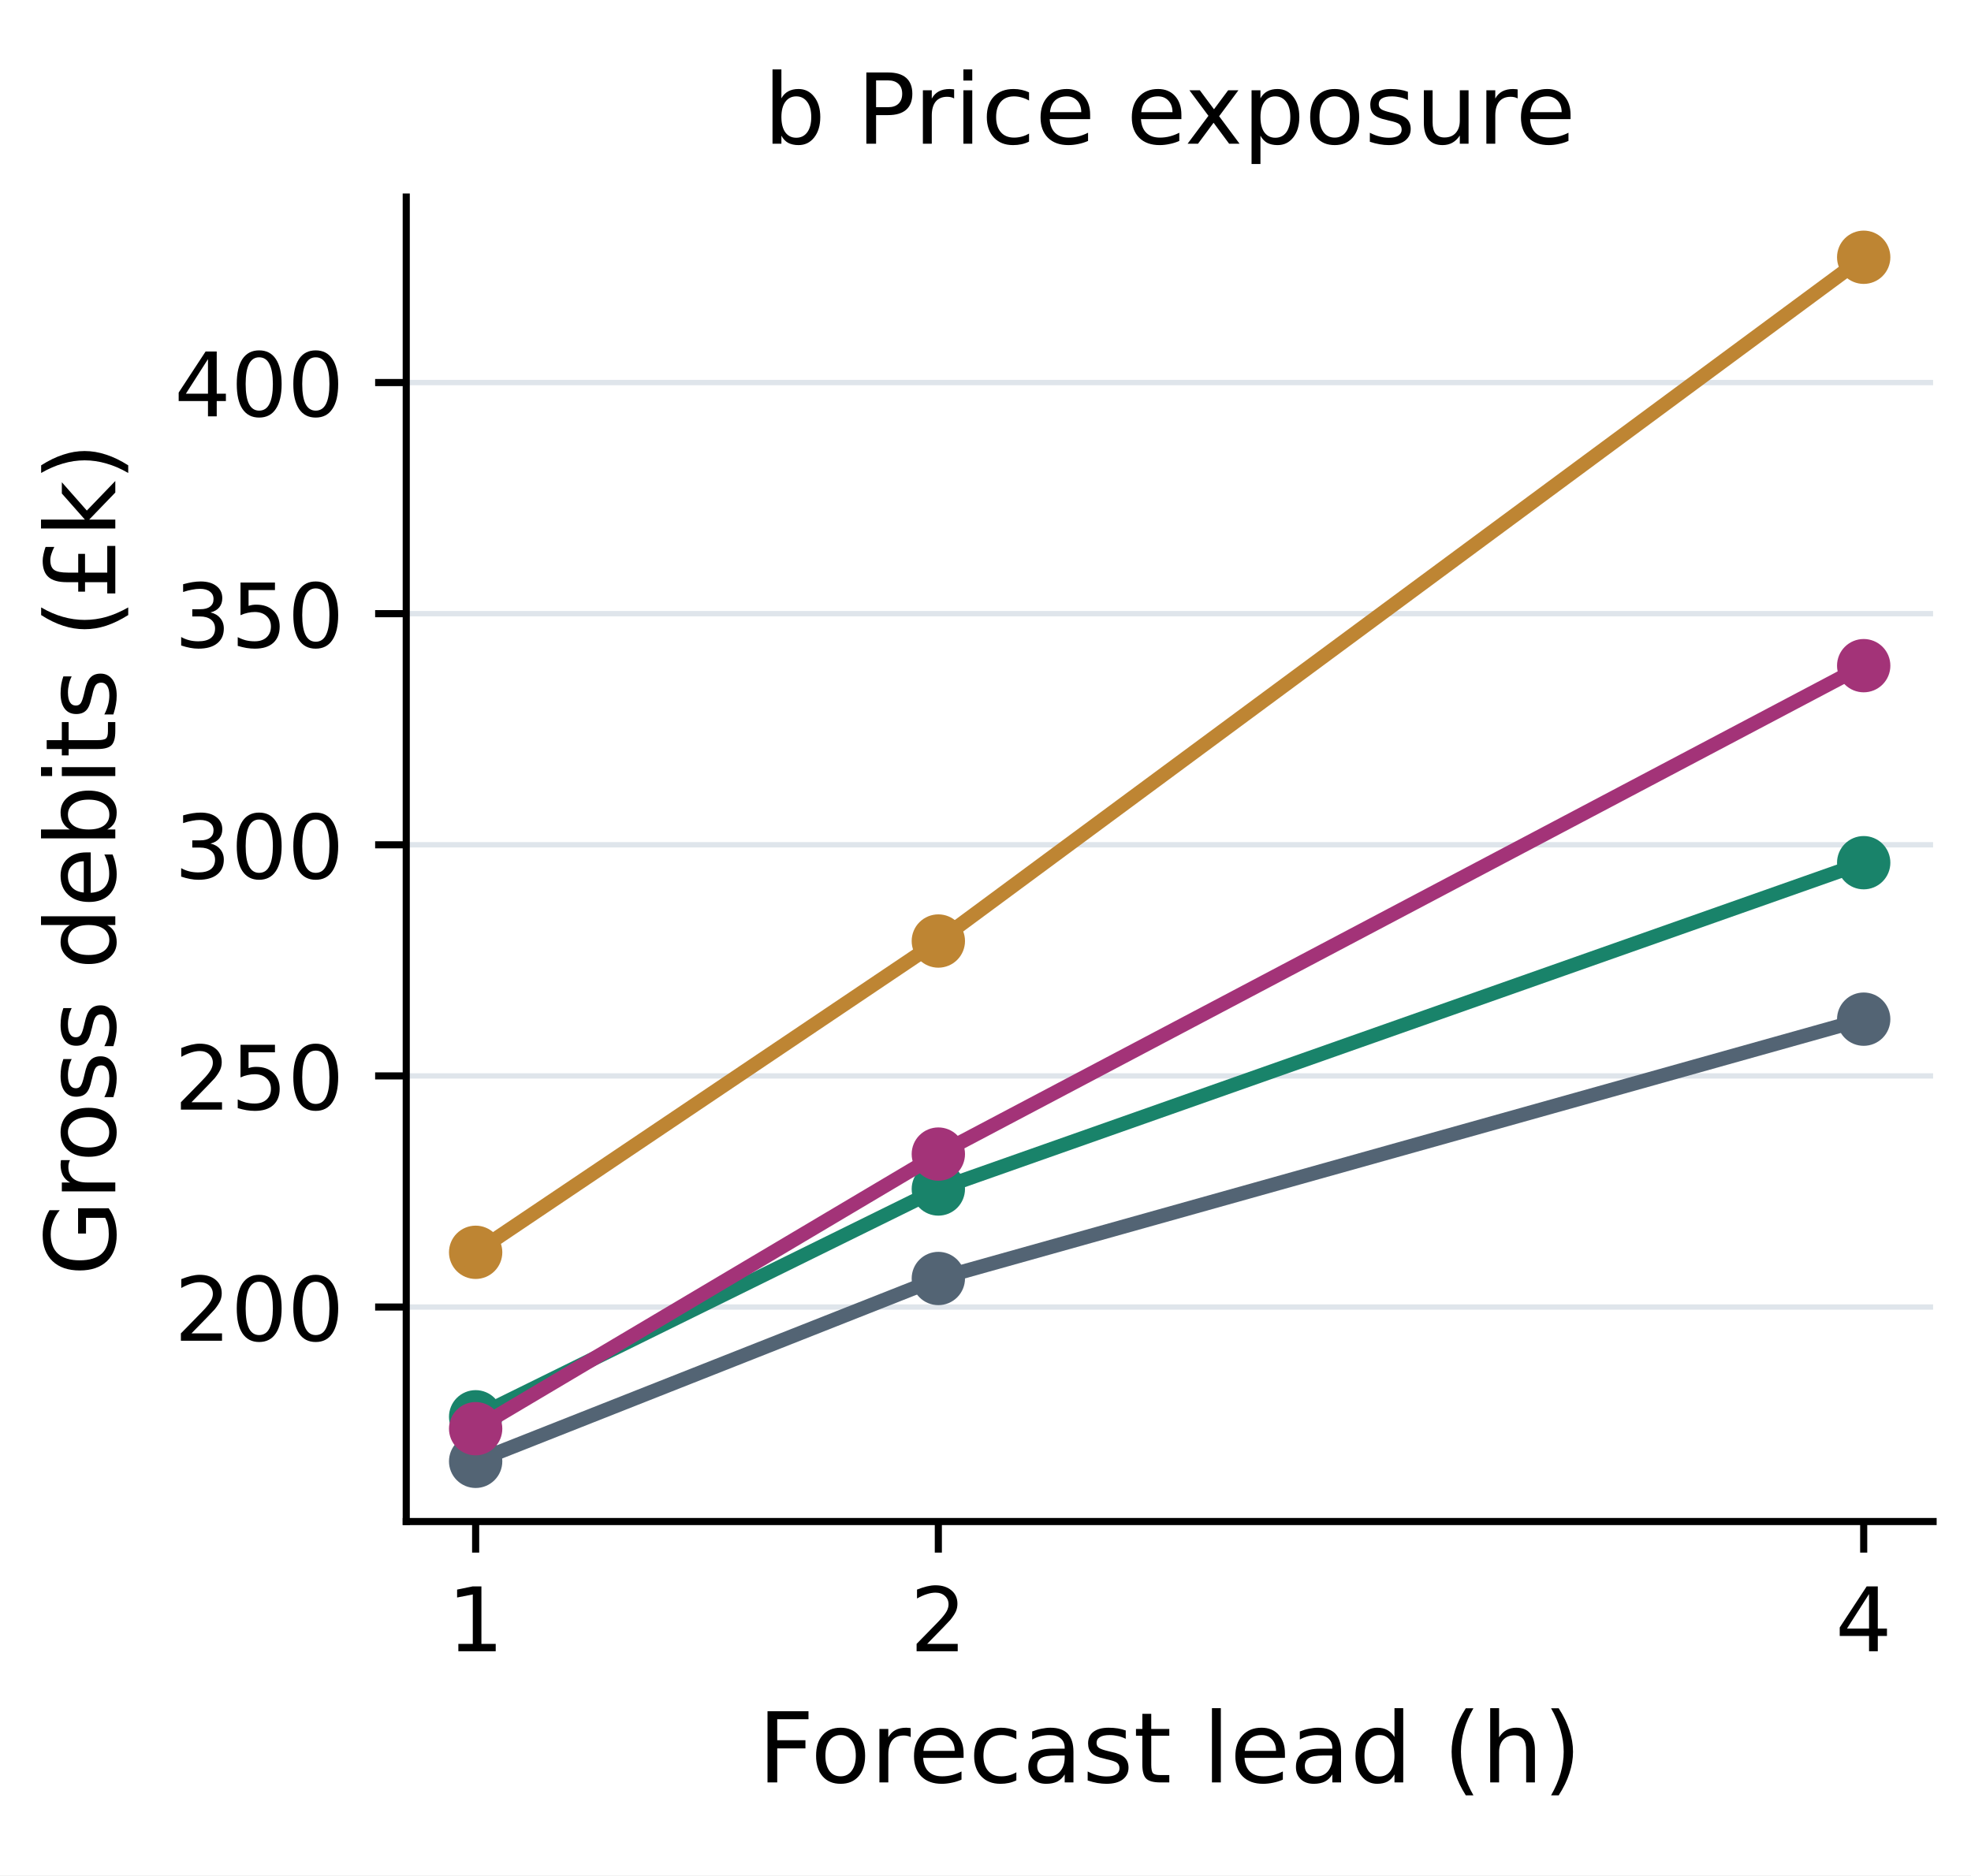
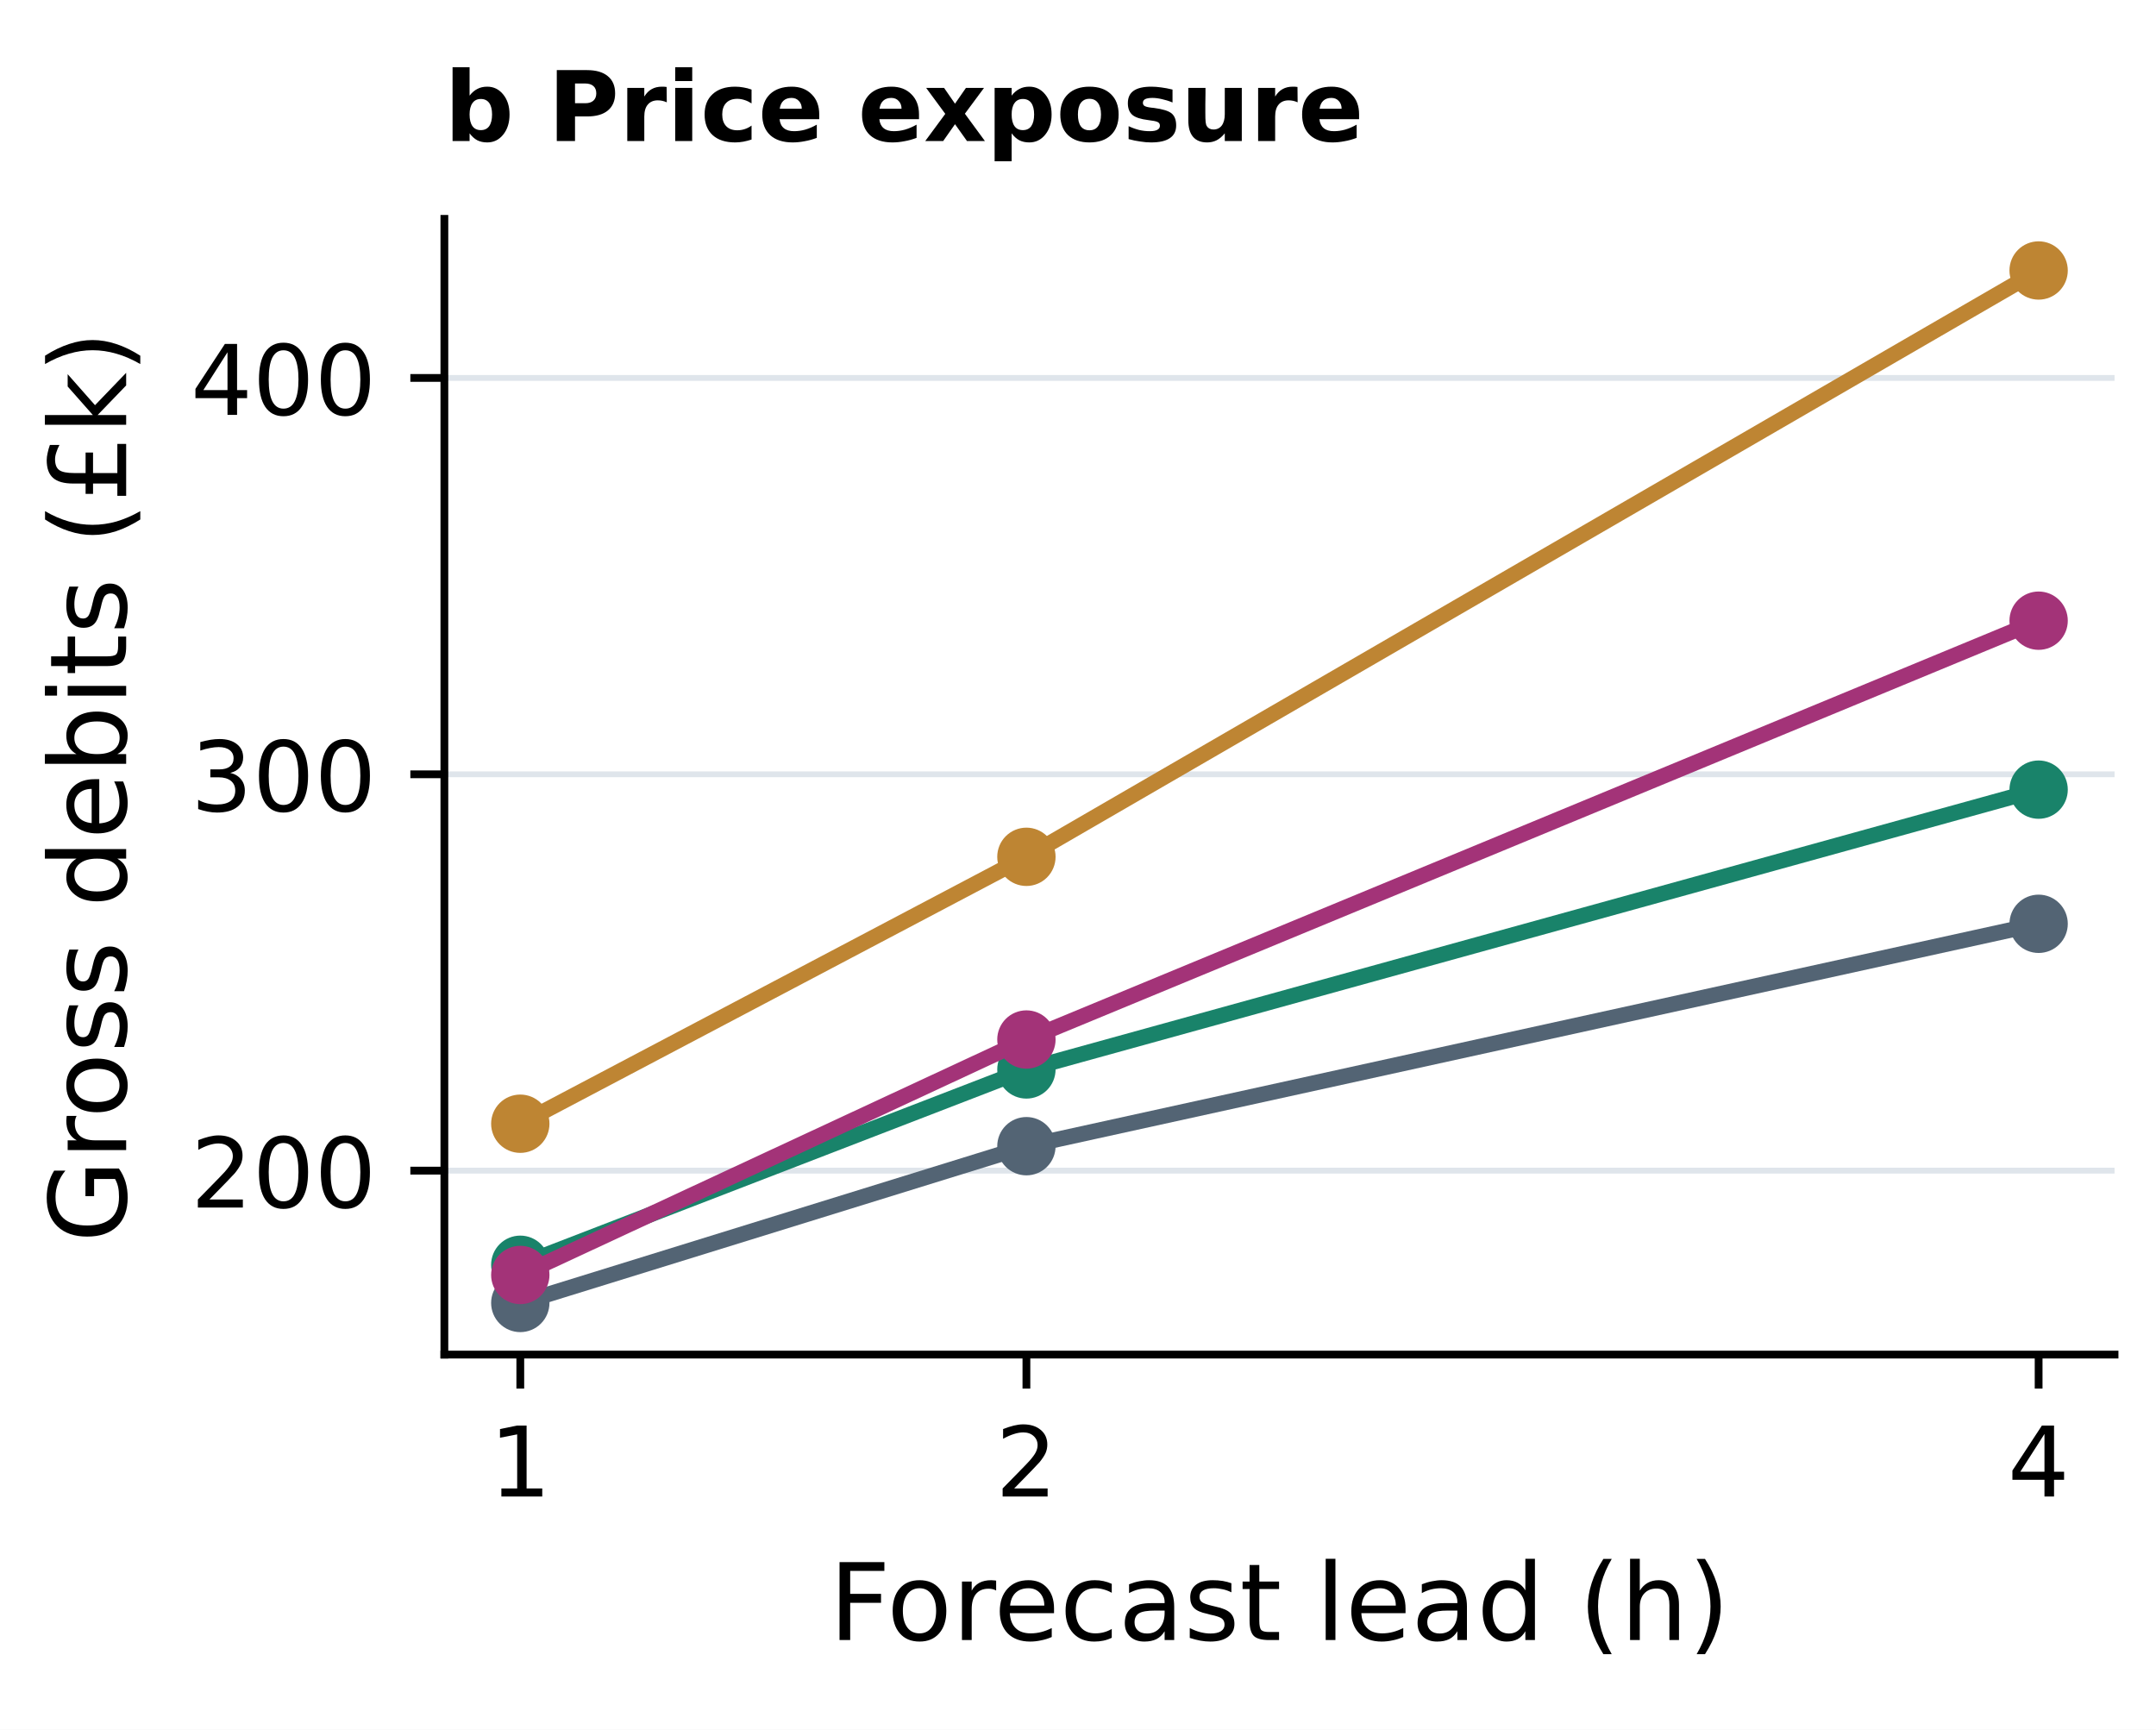
- <svg xmlns="http://www.w3.org/2000/svg" xmlns:xlink="http://www.w3.org/1999/xlink" width="221.744pt" height="211.029pt" viewBox="0 0 221.744 211.029" version="1.1">
+ <svg xmlns="http://www.w3.org/2000/svg" xmlns:xlink="http://www.w3.org/1999/xlink" width="221.744pt" height="177.906pt" viewBox="0 0 221.744 177.906" version="1.1">
  <defs>
    <style type="text/css">*{stroke-linejoin: round; stroke-linecap: butt}</style>
  </defs>
  <g id="figure_1">
    <g id="patch_1">
-       <path d="M -0 211.029  L 221.744 211.029  L 221.744 0  L -0 0  z " style="fill: #ffffff" />
+       <path d="M -0 177.906  L 221.744 177.906  L 221.744 0  L -0 0  z " style="fill: #ffffff" />
    </g>
    <g id="axes_1">
      <g id="patch_2">
-         <path d="M -166.28 171.213  L -7.228 171.213  L -7.228 22.173  L -166.28 22.173  z " style="fill: #ffffff" />
+         <path d="M -166.28 134.99  L -7.228 134.99  L -7.228 26.835  L -166.28 26.835  z " style="fill: #ffffff" />
      </g>
      <g id="matplotlib.axis_1">
        <g id="xtick_1">
          <g id="line2d_1">
            <defs>
-               <path id="m3338f8d90a" d="M 0 0  L 0 3.5  " style="stroke: #000000; stroke-width: 0.8" />
+               <path id="mf5e04444ae" d="M 0 0  L 0 3.5  " style="stroke: #000000; stroke-width: 0.8" />
            </defs>
            <g />
          </g>
          <g id="text_1">
-             <text style="font-size: 10px; font-family: 'DejaVu Sans'; text-anchor: middle" x="-159.05" y="185.811" transform="rotate(-0 -159.0502 185.811)">1</text>
+             <text style="font-size: 10px; font-family: 'DejaVu Sans'; text-anchor: middle" x="-159.05" y="149.588" transform="rotate(-0 -159.0502 149.5881)">1</text>
          </g>
        </g>
        <g id="xtick_2">
          <g id="line2d_2">
            <g />
          </g>
          <g id="text_2">
-             <text style="font-size: 10px; font-family: 'DejaVu Sans'; text-anchor: middle" x="-110.853" y="185.811" transform="rotate(-0 -110.8527 185.811)">2</text>
+             <text style="font-size: 10px; font-family: 'DejaVu Sans'; text-anchor: middle" x="-110.853" y="149.588" transform="rotate(-0 -110.8527 149.5881)">2</text>
          </g>
        </g>
        <g id="xtick_3">
          <g id="line2d_3">
            <g />
          </g>
          <g id="text_3">
-             <text style="font-size: 10px; font-family: 'DejaVu Sans'; text-anchor: middle" x="-14.458" y="185.811" transform="rotate(-0 -14.45772 185.811)">4</text>
+             <text style="font-size: 10px; font-family: 'DejaVu Sans'; text-anchor: middle" x="-14.458" y="149.588" transform="rotate(-0 -14.45772 149.5881)">4</text>
          </g>
        </g>
      </g>
      <g id="matplotlib.axis_2">
        <g id="ytick_1">
          <g id="line2d_4">
-             <path clip-path="url(#p6588e74297)" style="fill: none; stroke: #dfe5eb; stroke-width: 0.6; stroke-linecap: square" />
+             <path clip-path="url(#pb9ef191944)" style="fill: none; stroke: #dfe5eb; stroke-width: 0.6; stroke-linecap: square" />
          </g>
          <g id="line2d_5">
            <defs>
-               <path id="m82cdd5cf62" d="M 0 0  L -3.5 0  " style="stroke: #000000; stroke-width: 0.8" />
+               <path id="m198b99292f" d="M 0 0  L -3.5 0  " style="stroke: #000000; stroke-width: 0.8" />
            </defs>
            <g />
          </g>
          <g id="text_4">
-             <text style="font-size: 10px; font-family: 'DejaVu Sans'; text-anchor: end" x="-173.28" y="150.456" transform="rotate(-0 -173.2798 150.4559)">12</text>
+             <text style="font-size: 10px; font-family: 'DejaVu Sans'; text-anchor: end" x="-173.28" y="120.969" transform="rotate(-0 -173.2798 120.9694)">12</text>
          </g>
        </g>
        <g id="ytick_2">
          <g id="line2d_6">
-             <path clip-path="url(#p6588e74297)" style="fill: none; stroke: #dfe5eb; stroke-width: 0.6; stroke-linecap: square" />
+             <path clip-path="url(#pb9ef191944)" style="fill: none; stroke: #dfe5eb; stroke-width: 0.6; stroke-linecap: square" />
          </g>
          <g id="line2d_7">
            <g />
          </g>
          <g id="text_5">
-             <text style="font-size: 10px; font-family: 'DejaVu Sans'; text-anchor: end" x="-173.28" y="118.179" transform="rotate(-0 -173.2798 118.1785)">14</text>
+             <text style="font-size: 10px; font-family: 'DejaVu Sans'; text-anchor: end" x="-173.28" y="97.546" transform="rotate(-0 -173.2798 97.54636)">14</text>
          </g>
        </g>
        <g id="ytick_3">
          <g id="line2d_8">
-             <path clip-path="url(#p6588e74297)" style="fill: none; stroke: #dfe5eb; stroke-width: 0.6; stroke-linecap: square" />
+             <path clip-path="url(#pb9ef191944)" style="fill: none; stroke: #dfe5eb; stroke-width: 0.6; stroke-linecap: square" />
          </g>
          <g id="line2d_9">
            <g />
          </g>
          <g id="text_6">
-             <text style="font-size: 10px; font-family: 'DejaVu Sans'; text-anchor: end" x="-173.28" y="85.901" transform="rotate(-0 -173.2798 85.9012)">16</text>
+             <text style="font-size: 10px; font-family: 'DejaVu Sans'; text-anchor: end" x="-173.28" y="74.123" transform="rotate(-0 -173.2798 74.12338)">16</text>
          </g>
        </g>
        <g id="ytick_4">
          <g id="line2d_10">
-             <path clip-path="url(#p6588e74297)" style="fill: none; stroke: #dfe5eb; stroke-width: 0.6; stroke-linecap: square" />
+             <path clip-path="url(#pb9ef191944)" style="fill: none; stroke: #dfe5eb; stroke-width: 0.6; stroke-linecap: square" />
          </g>
          <g id="line2d_11">
            <g />
          </g>
          <g id="text_7">
-             <text style="font-size: 10px; font-family: 'DejaVu Sans'; text-anchor: end" x="-173.28" y="53.624" transform="rotate(-0 -173.2798 53.62385)">18</text>
+             <text style="font-size: 10px; font-family: 'DejaVu Sans'; text-anchor: end" x="-173.28" y="50.7" transform="rotate(-0 -173.2798 50.7004)">18</text>
          </g>
        </g>
        <g id="text_8">
-           <text style="font-size: 11px; font-family: 'DejaVu Sans'; text-anchor: middle" x="-192.647" y="96.693" transform="rotate(-90 -192.6474 96.69332)">nMAE (%)</text>
+           <text style="font-size: 11px; font-family: 'DejaVu Sans'; text-anchor: middle" x="-192.647" y="80.913" transform="rotate(-90 -192.6474 80.9129)">nMAE (%)</text>
        </g>
      </g>
      <g id="line2d_12">
-         <path clip-path="url(#p6588e74297)" style="fill: none; stroke: #536474; stroke-width: 1.6; stroke-linecap: square" />
-         <defs>
-           <path id="m9f7bf17a8d" d="M 0 2.5  C 0.663 2.5 1.299 2.237 1.768 1.768  C 2.237 1.299 2.5 0.663 2.5 0  C 2.5 -0.663 2.237 -1.299 1.768 -1.768  C 1.299 -2.237 0.663 -2.5 0 -2.5  C -0.663 -2.5 -1.299 -2.237 -1.768 -1.768  C -2.237 -1.299 -2.5 -0.663 -2.5 0  C -2.5 0.663 -2.237 1.299 -1.768 1.768  C -1.299 2.237 -0.663 2.5 0 2.5  z " style="stroke: #536474" />
-         </defs>
-         <g clip-path="url(#p6588e74297)" />
+         <path clip-path="url(#pb9ef191944)" style="fill: none; stroke: #536474; stroke-width: 1.6; stroke-linecap: square" />
+         <defs>
+           <path id="mc7ea29951f" d="M 0 2.5  C 0.663 2.5 1.299 2.237 1.768 1.768  C 2.237 1.299 2.5 0.663 2.5 0  C 2.5 -0.663 2.237 -1.299 1.768 -1.768  C 1.299 -2.237 0.663 -2.5 0 -2.5  C -0.663 -2.5 -1.299 -2.237 -1.768 -1.768  C -2.237 -1.299 -2.5 -0.663 -2.5 0  C -2.5 0.663 -2.237 1.299 -1.768 1.768  C -1.299 2.237 -0.663 2.5 0 2.5  z " style="stroke: #536474" />
+         </defs>
+         <g clip-path="url(#pb9ef191944)" />
      </g>
      <g id="line2d_13">
-         <path clip-path="url(#p6588e74297)" style="fill: none; stroke: #19836a; stroke-width: 1.6; stroke-linecap: square" />
-         <defs>
-           <path id="m09ee5c2670" d="M 0 2.5  C 0.663 2.5 1.299 2.237 1.768 1.768  C 2.237 1.299 2.5 0.663 2.5 0  C 2.5 -0.663 2.237 -1.299 1.768 -1.768  C 1.299 -2.237 0.663 -2.5 0 -2.5  C -0.663 -2.5 -1.299 -2.237 -1.768 -1.768  C -2.237 -1.299 -2.5 -0.663 -2.5 0  C -2.5 0.663 -2.237 1.299 -1.768 1.768  C -1.299 2.237 -0.663 2.5 0 2.5  z " style="stroke: #19836a" />
-         </defs>
-         <g clip-path="url(#p6588e74297)" />
+         <path clip-path="url(#pb9ef191944)" style="fill: none; stroke: #19836a; stroke-width: 1.6; stroke-linecap: square" />
+         <defs>
+           <path id="m8c38954765" d="M 0 2.5  C 0.663 2.5 1.299 2.237 1.768 1.768  C 2.237 1.299 2.5 0.663 2.5 0  C 2.5 -0.663 2.237 -1.299 1.768 -1.768  C 1.299 -2.237 0.663 -2.5 0 -2.5  C -0.663 -2.5 -1.299 -2.237 -1.768 -1.768  C -2.237 -1.299 -2.5 -0.663 -2.5 0  C -2.5 0.663 -2.237 1.299 -1.768 1.768  C -1.299 2.237 -0.663 2.5 0 2.5  z " style="stroke: #19836a" />
+         </defs>
+         <g clip-path="url(#pb9ef191944)" />
      </g>
      <g id="line2d_14">
-         <path clip-path="url(#p6588e74297)" style="fill: none; stroke: #a33378; stroke-width: 1.6; stroke-linecap: square" />
-         <defs>
-           <path id="mcfcb83711c" d="M 0 2.5  C 0.663 2.5 1.299 2.237 1.768 1.768  C 2.237 1.299 2.5 0.663 2.5 0  C 2.5 -0.663 2.237 -1.299 1.768 -1.768  C 1.299 -2.237 0.663 -2.5 0 -2.5  C -0.663 -2.5 -1.299 -2.237 -1.768 -1.768  C -2.237 -1.299 -2.5 -0.663 -2.5 0  C -2.5 0.663 -2.237 1.299 -1.768 1.768  C -1.299 2.237 -0.663 2.5 0 2.5  z " style="stroke: #a33378" />
-         </defs>
-         <g clip-path="url(#p6588e74297)" />
+         <path clip-path="url(#pb9ef191944)" style="fill: none; stroke: #a33378; stroke-width: 1.6; stroke-linecap: square" />
+         <defs>
+           <path id="m03324d53ad" d="M 0 2.5  C 0.663 2.5 1.299 2.237 1.768 1.768  C 2.237 1.299 2.5 0.663 2.5 0  C 2.5 -0.663 2.237 -1.299 1.768 -1.768  C 1.299 -2.237 0.663 -2.5 0 -2.5  C -0.663 -2.5 -1.299 -2.237 -1.768 -1.768  C -2.237 -1.299 -2.5 -0.663 -2.5 0  C -2.5 0.663 -2.237 1.299 -1.768 1.768  C -1.299 2.237 -0.663 2.5 0 2.5  z " style="stroke: #a33378" />
+         </defs>
+         <g clip-path="url(#pb9ef191944)" />
      </g>
      <g id="line2d_15">
-         <path clip-path="url(#p6588e74297)" style="fill: none; stroke: #be8533; stroke-width: 1.6; stroke-linecap: square" />
-         <defs>
-           <path id="m8b16834ed9" d="M 0 2.5  C 0.663 2.5 1.299 2.237 1.768 1.768  C 2.237 1.299 2.5 0.663 2.5 0  C 2.5 -0.663 2.237 -1.299 1.768 -1.768  C 1.299 -2.237 0.663 -2.5 0 -2.5  C -0.663 -2.5 -1.299 -2.237 -1.768 -1.768  C -2.237 -1.299 -2.5 -0.663 -2.5 0  C -2.5 0.663 -2.237 1.299 -1.768 1.768  C -1.299 2.237 -0.663 2.5 0 2.5  z " style="stroke: #be8533" />
-         </defs>
-         <g clip-path="url(#p6588e74297)" />
+         <path clip-path="url(#pb9ef191944)" style="fill: none; stroke: #be8533; stroke-width: 1.6; stroke-linecap: square" />
+         <defs>
+           <path id="mf88b6f0506" d="M 0 2.5  C 0.663 2.5 1.299 2.237 1.768 1.768  C 2.237 1.299 2.5 0.663 2.5 0  C 2.5 -0.663 2.237 -1.299 1.768 -1.768  C 1.299 -2.237 0.663 -2.5 0 -2.5  C -0.663 -2.5 -1.299 -2.237 -1.768 -1.768  C -2.237 -1.299 -2.5 -0.663 -2.5 0  C -2.5 0.663 -2.237 1.299 -1.768 1.768  C -1.299 2.237 -0.663 2.5 0 2.5  z " style="stroke: #be8533" />
+         </defs>
+         <g clip-path="url(#pb9ef191944)" />
      </g>
      <g id="patch_3">
        <path style="fill: none; stroke: #000000; stroke-width: 0.8; stroke-linejoin: miter; stroke-linecap: square" />
      </g>
      <g id="patch_4">
        <path style="fill: none; stroke: #000000; stroke-width: 0.8; stroke-linejoin: miter; stroke-linecap: square" />
      </g>
      <g id="text_9">
-         <text style="font-size: 11px; font-family: 'DejaVu Sans'; text-anchor: middle" x="-86.754" y="16.173" transform="rotate(-0 -86.75396 16.17332)">a  Forecast error</text>
+         <text style="font-weight: 700; font-size: 10px; font-family: 'DejaVu Sans'; text-anchor: start" x="-166.28" y="18.835" transform="rotate(-0 -166.2798 18.83531)">a  Forecast error</text>
      </g>
    </g>
    <g id="axes_2">
      <g id="patch_5">
-         <path d="M 45.704 171.213  L 217.48 171.213  L 217.48 22.173  L 45.704 22.173  z " style="fill: #ffffff" />
+         <path d="M 45.704 139.317  L 217.48 139.317  L 217.48 22.509  L 45.704 22.509  z " style="fill: #ffffff" />
      </g>
      <g id="matplotlib.axis_3">
        <g id="xtick_4">
          <g id="line2d_16">
            <g>
-               <use xlink:href="#m3338f8d90a" x="53.512" y="171.213" style="stroke: #000000; stroke-width: 0.8" />
+               <use xlink:href="#mf5e04444ae" x="53.512" y="139.317" style="stroke: #000000; stroke-width: 0.8" />
            </g>
          </g>
          <g id="text_10">
-             <text style="font-size: 10px; font-family: 'DejaVu Sans'; text-anchor: middle" x="53.512" y="185.811" transform="rotate(-0 53.51231 185.811)">1</text>
+             <text style="font-size: 10px; font-family: 'DejaVu Sans'; text-anchor: middle" x="53.512" y="153.914" transform="rotate(-0 53.51231 153.9143)">1</text>
          </g>
        </g>
        <g id="xtick_5">
          <g id="line2d_17">
            <g>
-               <use xlink:href="#m3338f8d90a" x="105.566" y="171.213" style="stroke: #000000; stroke-width: 0.8" />
+               <use xlink:href="#mf5e04444ae" x="105.566" y="139.317" style="stroke: #000000; stroke-width: 0.8" />
            </g>
          </g>
          <g id="text_11">
-             <text style="font-size: 10px; font-family: 'DejaVu Sans'; text-anchor: middle" x="105.566" y="185.811" transform="rotate(-0 105.5656 185.811)">2</text>
+             <text style="font-size: 10px; font-family: 'DejaVu Sans'; text-anchor: middle" x="105.566" y="153.914" transform="rotate(-0 105.5656 153.9143)">2</text>
          </g>
        </g>
        <g id="xtick_6">
          <g id="line2d_18">
            <g>
-               <use xlink:href="#m3338f8d90a" x="209.672" y="171.213" style="stroke: #000000; stroke-width: 0.8" />
+               <use xlink:href="#mf5e04444ae" x="209.672" y="139.317" style="stroke: #000000; stroke-width: 0.8" />
            </g>
          </g>
          <g id="text_12">
-             <text style="font-size: 10px; font-family: 'DejaVu Sans'; text-anchor: middle" x="209.672" y="185.811" transform="rotate(-0 209.6722 185.811)">4</text>
+             <text style="font-size: 10px; font-family: 'DejaVu Sans'; text-anchor: middle" x="209.672" y="153.914" transform="rotate(-0 209.6722 153.9143)">4</text>
          </g>
        </g>
        <g id="text_13">
-           <text style="font-size: 11px; font-family: 'DejaVu Sans'; text-anchor: middle" x="131.592" y="200.572" transform="rotate(-0 131.5922 200.5716)">Forecast lead (h)</text>
+           <text style="font-size: 11px; font-family: 'DejaVu Sans'; text-anchor: middle" x="131.592" y="168.675" transform="rotate(-0 131.5922 168.675)">Forecast lead (h)</text>
        </g>
      </g>
      <g id="matplotlib.axis_4">
        <g id="ytick_5">
          <g id="line2d_19">
-             <path d="M 45.704 147.074  L 217.48 147.074  " clip-path="url(#p2be7e4decf)" style="fill: none; stroke: #dfe5eb; stroke-width: 0.6; stroke-linecap: square" />
+             <path d="M 45.704 120.398  L 217.48 120.398  " clip-path="url(#p16c87ef78e)" style="fill: none; stroke: #dfe5eb; stroke-width: 0.6; stroke-linecap: square" />
          </g>
          <g id="line2d_20">
            <g>
-               <use xlink:href="#m82cdd5cf62" x="45.704" y="147.074" style="stroke: #000000; stroke-width: 0.8" />
+               <use xlink:href="#m198b99292f" x="45.704" y="120.398" style="stroke: #000000; stroke-width: 0.8" />
            </g>
          </g>
          <g id="text_14">
-             <text style="font-size: 10px; font-family: 'DejaVu Sans'; text-anchor: end" x="38.704" y="150.873" transform="rotate(-0 38.70432 150.873)">200</text>
+             <text style="font-size: 10px; font-family: 'DejaVu Sans'; text-anchor: end" x="38.704" y="124.197" transform="rotate(-0 38.70432 124.1968)">200</text>
          </g>
        </g>
        <g id="ytick_6">
          <g id="line2d_21">
-             <path d="M 45.704 121.068  L 217.48 121.068  " clip-path="url(#p2be7e4decf)" style="fill: none; stroke: #dfe5eb; stroke-width: 0.6; stroke-linecap: square" />
+             <path d="M 45.704 79.634  L 217.48 79.634  " clip-path="url(#p16c87ef78e)" style="fill: none; stroke: #dfe5eb; stroke-width: 0.6; stroke-linecap: square" />
          </g>
          <g id="line2d_22">
            <g>
-               <use xlink:href="#m82cdd5cf62" x="45.704" y="121.068" style="stroke: #000000; stroke-width: 0.8" />
+               <use xlink:href="#m198b99292f" x="45.704" y="79.634" style="stroke: #000000; stroke-width: 0.8" />
            </g>
          </g>
          <g id="text_15">
-             <text style="font-size: 10px; font-family: 'DejaVu Sans'; text-anchor: end" x="38.704" y="124.866" transform="rotate(-0 38.70432 124.8664)">250</text>
+             <text style="font-size: 10px; font-family: 'DejaVu Sans'; text-anchor: end" x="38.704" y="83.432" transform="rotate(-0 38.70432 83.43239)">300</text>
          </g>
        </g>
        <g id="ytick_7">
          <g id="line2d_23">
-             <path d="M 45.704 95.061  L 217.48 95.061  " clip-path="url(#p2be7e4decf)" style="fill: none; stroke: #dfe5eb; stroke-width: 0.6; stroke-linecap: square" />
+             <path d="M 45.704 38.869  L 217.48 38.869  " clip-path="url(#p16c87ef78e)" style="fill: none; stroke: #dfe5eb; stroke-width: 0.6; stroke-linecap: square" />
          </g>
          <g id="line2d_24">
            <g>
-               <use xlink:href="#m82cdd5cf62" x="45.704" y="95.061" style="stroke: #000000; stroke-width: 0.8" />
+               <use xlink:href="#m198b99292f" x="45.704" y="38.869" style="stroke: #000000; stroke-width: 0.8" />
            </g>
          </g>
          <g id="text_16">
-             <text style="font-size: 10px; font-family: 'DejaVu Sans'; text-anchor: end" x="38.704" y="98.86" transform="rotate(-0 38.70432 98.85978)">300</text>
-           </g>
-         </g>
-         <g id="ytick_8">
-           <g id="line2d_25">
-             <path d="M 45.704 69.054  L 217.48 69.054  " clip-path="url(#p2be7e4decf)" style="fill: none; stroke: #dfe5eb; stroke-width: 0.6; stroke-linecap: square" />
-           </g>
-           <g id="line2d_26">
-             <g>
-               <use xlink:href="#m82cdd5cf62" x="45.704" y="69.054" style="stroke: #000000; stroke-width: 0.8" />
-             </g>
-           </g>
-           <g id="text_17">
-             <text style="font-size: 10px; font-family: 'DejaVu Sans'; text-anchor: end" x="38.704" y="72.853" transform="rotate(-0 38.70432 72.85319)">350</text>
-           </g>
-         </g>
-         <g id="ytick_9">
-           <g id="line2d_27">
-             <path d="M 45.704 43.048  L 217.48 43.048  " clip-path="url(#p2be7e4decf)" style="fill: none; stroke: #dfe5eb; stroke-width: 0.6; stroke-linecap: square" />
-           </g>
-           <g id="line2d_28">
-             <g>
-               <use xlink:href="#m82cdd5cf62" x="45.704" y="43.048" style="stroke: #000000; stroke-width: 0.8" />
-             </g>
-           </g>
-           <g id="text_18">
-             <text style="font-size: 10px; font-family: 'DejaVu Sans'; text-anchor: end" x="38.704" y="46.847" transform="rotate(-0 38.70432 46.8466)">400</text>
-           </g>
-         </g>
-         <g id="text_19">
-           <text style="font-size: 11px; font-family: 'DejaVu Sans'; text-anchor: middle" x="12.974" y="96.693" transform="rotate(-90 12.97424 96.69332)">Gross debits (£k)</text>
-         </g>
-       </g>
+             <text style="font-size: 10px; font-family: 'DejaVu Sans'; text-anchor: end" x="38.704" y="42.668" transform="rotate(-0 38.70432 42.66793)">400</text>
+           </g>
+         </g>
+         <g id="text_17">
+           <text style="font-size: 11px; font-family: 'DejaVu Sans'; text-anchor: middle" x="12.974" y="80.913" transform="rotate(-90 12.97424 80.9129)">Gross debits (£k)</text>
+         </g>
+       </g>
+       <g id="line2d_25">
+         <path d="M 53.512 134.007  L 105.566 117.883  L 209.672 95.012  " clip-path="url(#p16c87ef78e)" style="fill: none; stroke: #536474; stroke-width: 1.6; stroke-linecap: square" />
+         <g clip-path="url(#p16c87ef78e)">
+           <use xlink:href="#mc7ea29951f" x="53.512" y="134.007" style="fill: #536474; stroke: #536474" />
+           <use xlink:href="#mc7ea29951f" x="105.566" y="117.883" style="fill: #536474; stroke: #536474" />
+           <use xlink:href="#mc7ea29951f" x="209.672" y="95.012" style="fill: #536474; stroke: #536474" />
+         </g>
+       </g>
+       <g id="line2d_26">
+         <path d="M 53.512 130.079  L 105.566 109.99  L 209.672 81.213  " clip-path="url(#p16c87ef78e)" style="fill: none; stroke: #19836a; stroke-width: 1.6; stroke-linecap: square" />
+         <g clip-path="url(#p16c87ef78e)">
+           <use xlink:href="#m8c38954765" x="53.512" y="130.079" style="fill: #19836a; stroke: #19836a" />
+           <use xlink:href="#m8c38954765" x="105.566" y="109.99" style="fill: #19836a; stroke: #19836a" />
+           <use xlink:href="#m8c38954765" x="209.672" y="81.213" style="fill: #19836a; stroke: #19836a" />
+         </g>
+       </g>
+       <g id="line2d_27">
+         <path d="M 53.512 131.129  L 105.566 106.912  L 209.672 63.836  " clip-path="url(#p16c87ef78e)" style="fill: none; stroke: #a33378; stroke-width: 1.6; stroke-linecap: square" />
+         <g clip-path="url(#p16c87ef78e)">
+           <use xlink:href="#m03324d53ad" x="53.512" y="131.129" style="fill: #a33378; stroke: #a33378" />
+           <use xlink:href="#m03324d53ad" x="105.566" y="106.912" style="fill: #a33378; stroke: #a33378" />
+           <use xlink:href="#m03324d53ad" x="209.672" y="63.836" style="fill: #a33378; stroke: #a33378" />
+         </g>
+       </g>
+       <g id="line2d_28">
+         <path d="M 53.512 115.573  L 105.566 88.122  L 209.672 27.819  " clip-path="url(#p16c87ef78e)" style="fill: none; stroke: #be8533; stroke-width: 1.6; stroke-linecap: square" />
+         <g clip-path="url(#p16c87ef78e)">
+           <use xlink:href="#mf88b6f0506" x="53.512" y="115.573" style="fill: #be8533; stroke: #be8533" />
+           <use xlink:href="#mf88b6f0506" x="105.566" y="88.122" style="fill: #be8533; stroke: #be8533" />
+           <use xlink:href="#mf88b6f0506" x="209.672" y="27.819" style="fill: #be8533; stroke: #be8533" />
+         </g>
+       </g>
+       <g id="patch_6">
+         <path d="M 45.704 139.317  L 45.704 22.509  " style="fill: none; stroke: #000000; stroke-width: 0.8; stroke-linejoin: miter; stroke-linecap: square" />
+       </g>
+       <g id="patch_7">
+         <path d="M 45.704 139.317  L 217.48 139.317  " style="fill: none; stroke: #000000; stroke-width: 0.8; stroke-linejoin: miter; stroke-linecap: square" />
+       </g>
+       <g id="text_18">
+         <text style="font-weight: 700; font-size: 10px; font-family: 'DejaVu Sans'; text-anchor: start" x="45.704" y="14.509" transform="rotate(-0 45.70432 14.5091)">b  Price exposure</text>
+       </g>
+     </g>
+     <g id="legend_1">
      <g id="line2d_29">
-         <path d="M 53.512 164.439  L 105.566 143.865  L 209.672 114.683  " clip-path="url(#p2be7e4decf)" style="fill: none; stroke: #536474; stroke-width: 1.6; stroke-linecap: square" />
-         <g clip-path="url(#p2be7e4decf)">
-           <use xlink:href="#m9f7bf17a8d" x="53.512" y="164.439" style="fill: #536474; stroke: #536474" />
-           <use xlink:href="#m9f7bf17a8d" x="105.566" y="143.865" style="fill: #536474; stroke: #536474" />
-           <use xlink:href="#m9f7bf17a8d" x="209.672" y="114.683" style="fill: #536474; stroke: #536474" />
-         </g>
+         <path style="fill: none; stroke: #536474; stroke-width: 1.6; stroke-linecap: square" />
+         <g />
+       </g>
+       <g id="text_19">
+         <text style="font-size: 9px; font-family: 'DejaVu Sans'; text-anchor: start" x="-154.173" y="-23.381" transform="rotate(-0 -154.1727 -23.38051)">Persistence</text>
      </g>
      <g id="line2d_30">
-         <path d="M 53.512 159.427  L 105.566 133.794  L 209.672 97.076  " clip-path="url(#p2be7e4decf)" style="fill: none; stroke: #19836a; stroke-width: 1.6; stroke-linecap: square" />
-         <g clip-path="url(#p2be7e4decf)">
-           <use xlink:href="#m09ee5c2670" x="53.512" y="159.427" style="fill: #19836a; stroke: #19836a" />
-           <use xlink:href="#m09ee5c2670" x="105.566" y="133.794" style="fill: #19836a; stroke: #19836a" />
-           <use xlink:href="#m09ee5c2670" x="209.672" y="97.076" style="fill: #19836a; stroke: #19836a" />
-         </g>
+         <path style="fill: none; stroke: #19836a; stroke-width: 1.6; stroke-linecap: square" />
+         <g />
+       </g>
+       <g id="text_20">
+         <text style="font-size: 9px; font-family: 'DejaVu Sans'; text-anchor: start" x="-78.846" y="-23.381" transform="rotate(-0 -78.84552 -23.38051)">Weather</text>
      </g>
      <g id="line2d_31">
-         <path d="M 53.512 160.766  L 105.566 129.866  L 209.672 74.905  " clip-path="url(#p2be7e4decf)" style="fill: none; stroke: #a33378; stroke-width: 1.6; stroke-linecap: square" />
-         <g clip-path="url(#p2be7e4decf)">
-           <use xlink:href="#mcfcb83711c" x="53.512" y="160.766" style="fill: #a33378; stroke: #a33378" />
-           <use xlink:href="#mcfcb83711c" x="105.566" y="129.866" style="fill: #a33378; stroke: #a33378" />
-           <use xlink:href="#mcfcb83711c" x="209.672" y="74.905" style="fill: #a33378; stroke: #a33378" />
-         </g>
+         <path style="fill: none; stroke: #a33378; stroke-width: 1.6; stroke-linecap: square" />
+         <g />
+       </g>
+       <g id="text_21">
+         <text style="font-size: 9px; font-family: 'DejaVu Sans'; text-anchor: start" x="-17.101" y="-23.381" transform="rotate(-0 -17.1013 -23.38051)">Weather + events</text>
      </g>
      <g id="line2d_32">
-         <path d="M 53.512 140.918  L 105.566 105.891  L 209.672 28.948  " clip-path="url(#p2be7e4decf)" style="fill: none; stroke: #be8533; stroke-width: 1.6; stroke-linecap: square" />
-         <g clip-path="url(#p2be7e4decf)">
-           <use xlink:href="#m8b16834ed9" x="53.512" y="140.918" style="fill: #be8533; stroke: #be8533" />
-           <use xlink:href="#m8b16834ed9" x="105.566" y="105.891" style="fill: #be8533; stroke: #be8533" />
-           <use xlink:href="#m8b16834ed9" x="209.672" y="28.948" style="fill: #be8533; stroke: #be8533" />
-         </g>
-       </g>
-       <g id="patch_6">
-         <path d="M 45.704 171.213  L 45.704 22.173  " style="fill: none; stroke: #000000; stroke-width: 0.8; stroke-linejoin: miter; stroke-linecap: square" />
-       </g>
-       <g id="patch_7">
-         <path d="M 45.704 171.213  L 217.48 171.213  " style="fill: none; stroke: #000000; stroke-width: 0.8; stroke-linejoin: miter; stroke-linecap: square" />
-       </g>
-       <g id="text_20">
-         <text style="font-size: 11px; font-family: 'DejaVu Sans'; text-anchor: middle" x="131.592" y="16.173" transform="rotate(-0 131.5922 16.17332)">b  Price exposure</text>
-       </g>
-     </g>
-     <g id="legend_1">
-       <g id="line2d_33">
-         <path style="fill: none; stroke: #536474; stroke-width: 1.6; stroke-linecap: square" />
-         <g />
-       </g>
-       <g id="text_21">
-         <text style="font-size: 9px; font-family: 'DejaVu Sans'; text-anchor: start" x="-154.173" y="-7.6" transform="rotate(-0 -154.1727 -7.600087)">Persistence</text>
-       </g>
-       <g id="line2d_34">
-         <path style="fill: none; stroke: #19836a; stroke-width: 1.6; stroke-linecap: square" />
+         <path style="fill: none; stroke: #be8533; stroke-width: 1.6; stroke-linecap: square" />
        <g />
      </g>
      <g id="text_22">
-         <text style="font-size: 9px; font-family: 'DejaVu Sans'; text-anchor: start" x="-78.846" y="-7.6" transform="rotate(-0 -78.84552 -7.600087)">Weather</text>
-       </g>
-       <g id="line2d_35">
-         <path style="fill: none; stroke: #a33378; stroke-width: 1.6; stroke-linecap: square" />
-         <g />
-       </g>
-       <g id="text_23">
-         <text style="font-size: 9px; font-family: 'DejaVu Sans'; text-anchor: start" x="-17.101" y="-7.6" transform="rotate(-0 -17.1013 -7.600087)">Weather + events</text>
-       </g>
-       <g id="line2d_36">
-         <path style="fill: none; stroke: #be8533; stroke-width: 1.6; stroke-linecap: square" />
-         <g />
-       </g>
-       <g id="text_24">
-         <text style="font-size: 9px; font-family: 'DejaVu Sans'; text-anchor: start" x="88.228" y="-7.6" transform="rotate(-0 88.22823 -7.600087)">Legacy mixture</text>
+         <text style="font-size: 9px; font-family: 'DejaVu Sans'; text-anchor: start" x="88.228" y="-23.381" transform="rotate(-0 88.22823 -23.38051)">Legacy mixture</text>
      </g>
    </g>
  </g>
  <defs>
-     <clipPath id="p6588e74297">
-       <rect x="-166.28" y="22.173" width="159.052" height="149.04" />
+     <clipPath id="pb9ef191944">
+       <rect x="-166.28" y="26.835" width="159.052" height="108.155" />
    </clipPath>
-     <clipPath id="p2be7e4decf">
-       <rect x="45.704" y="22.173" width="171.776" height="149.04" />
+     <clipPath id="p16c87ef78e">
+       <rect x="45.704" y="22.509" width="171.776" height="116.808" />
    </clipPath>
  </defs>
</svg>
